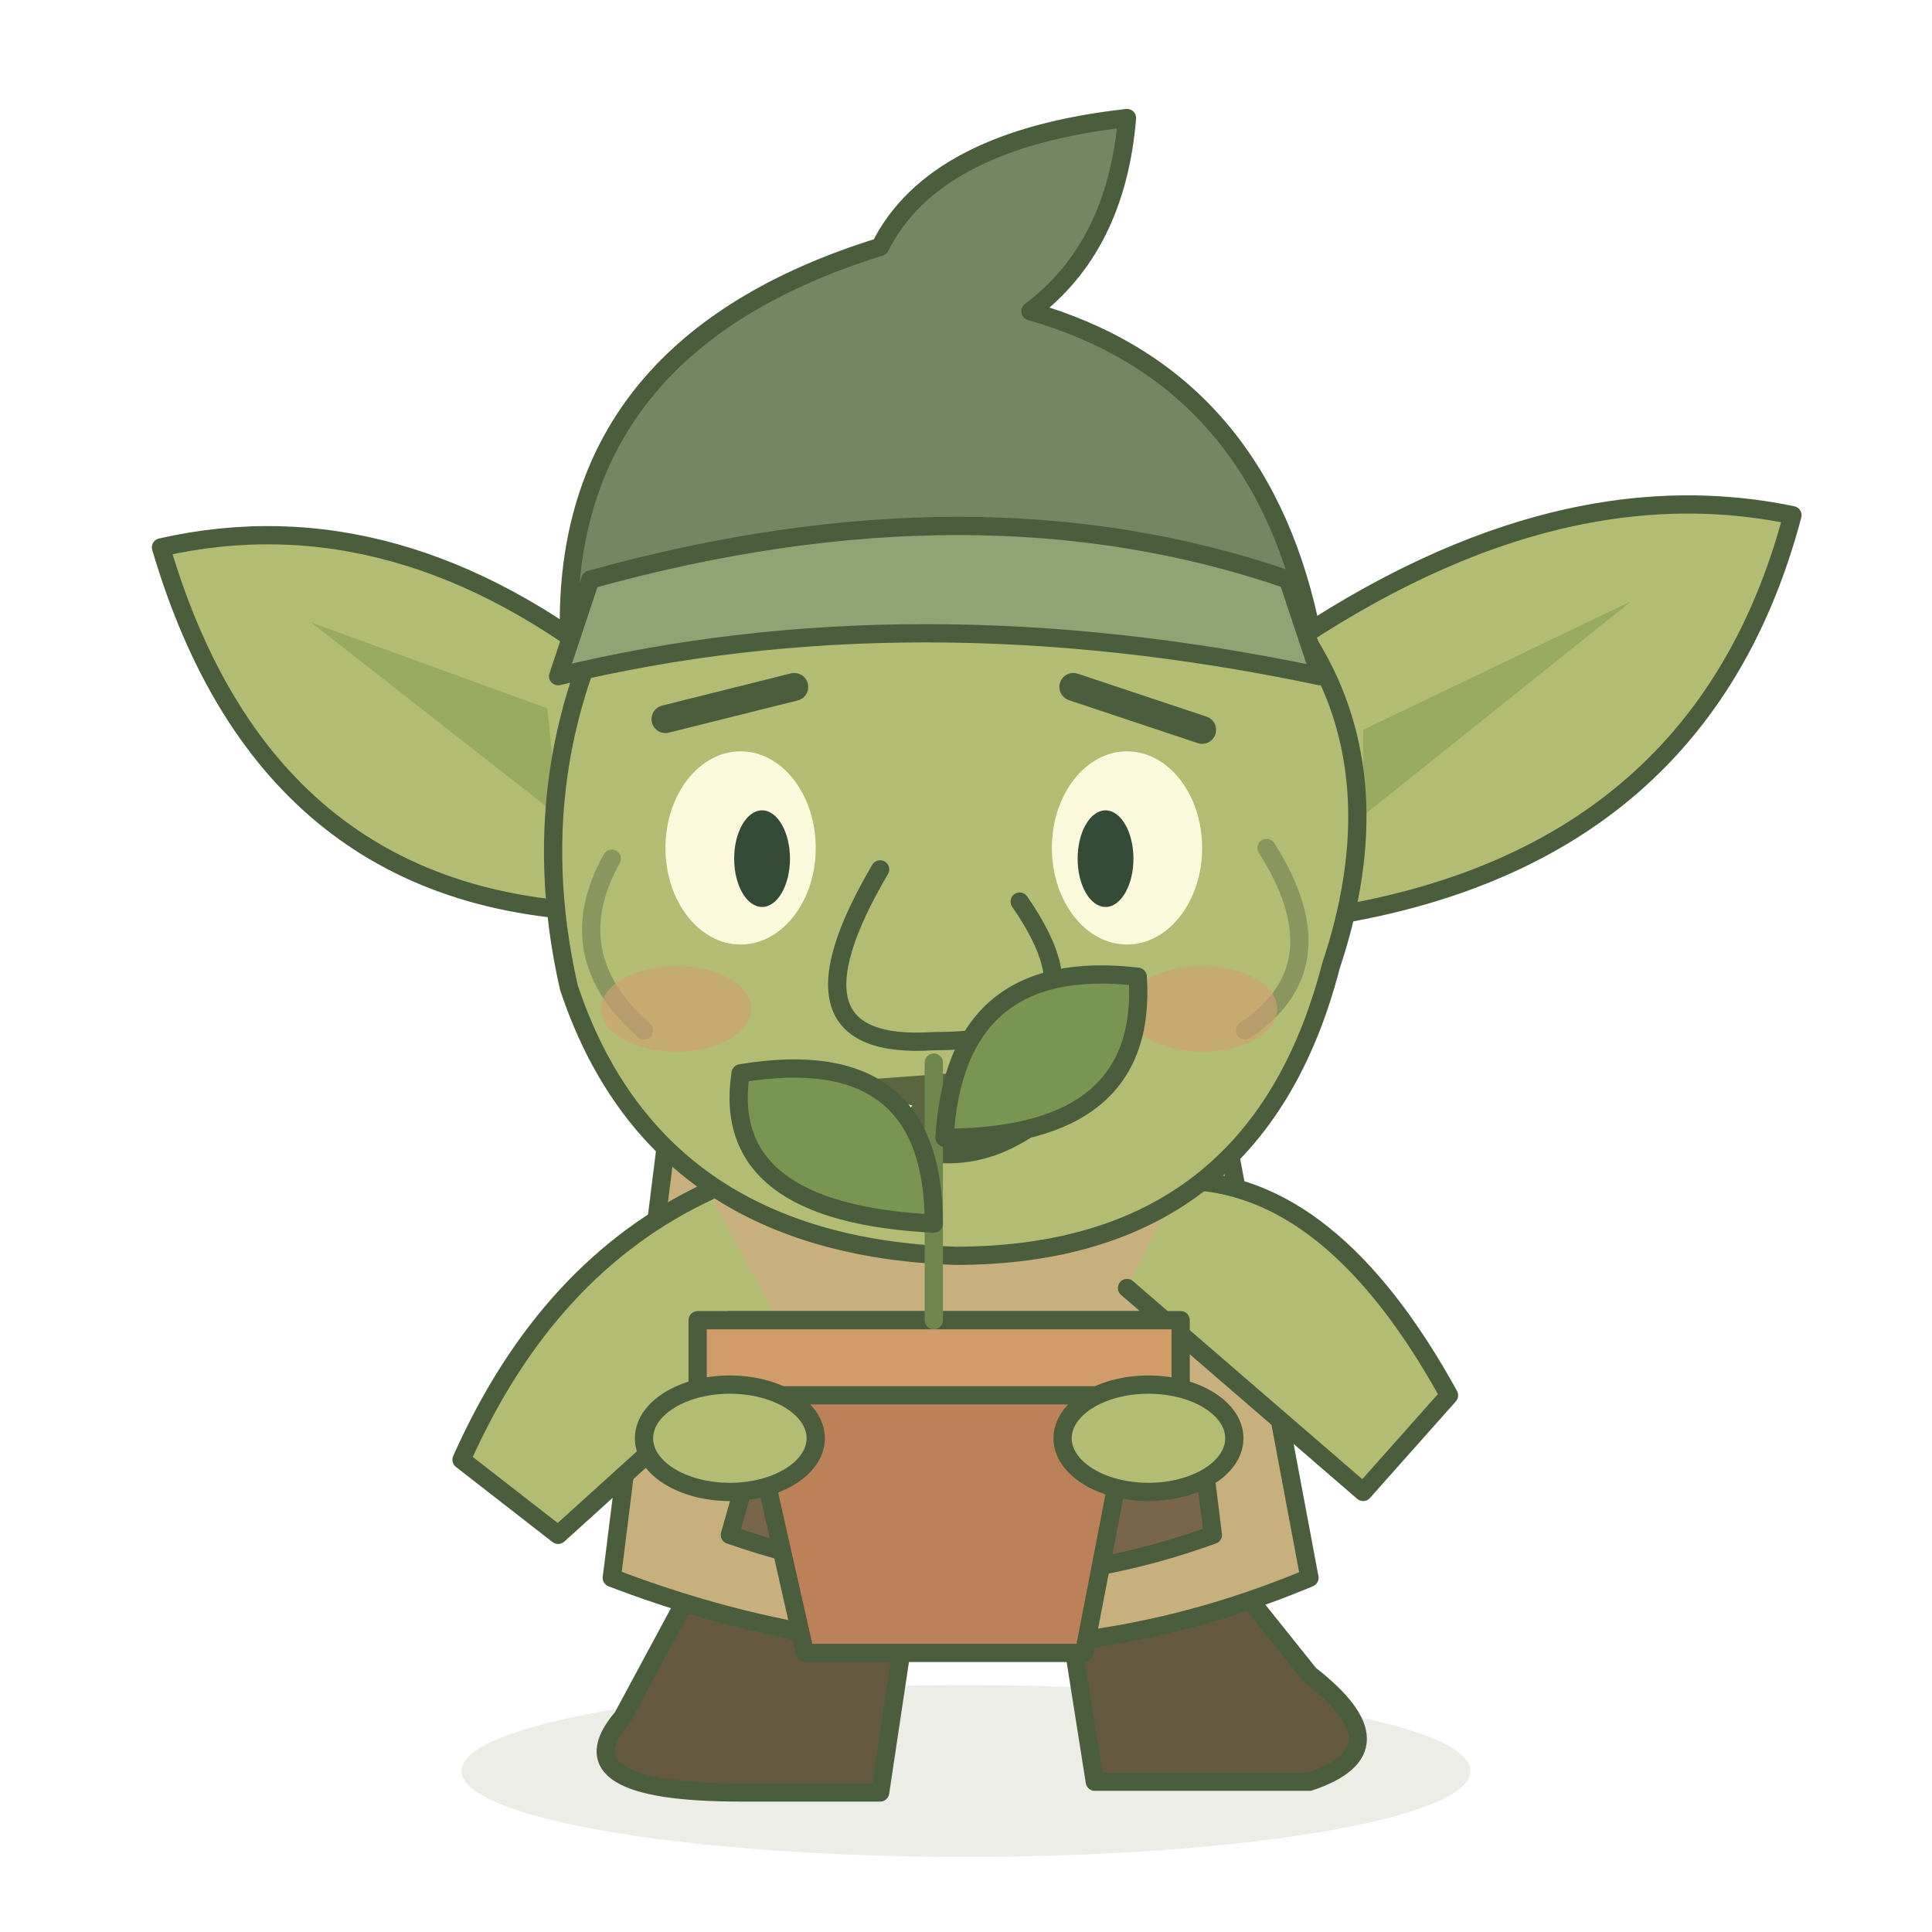
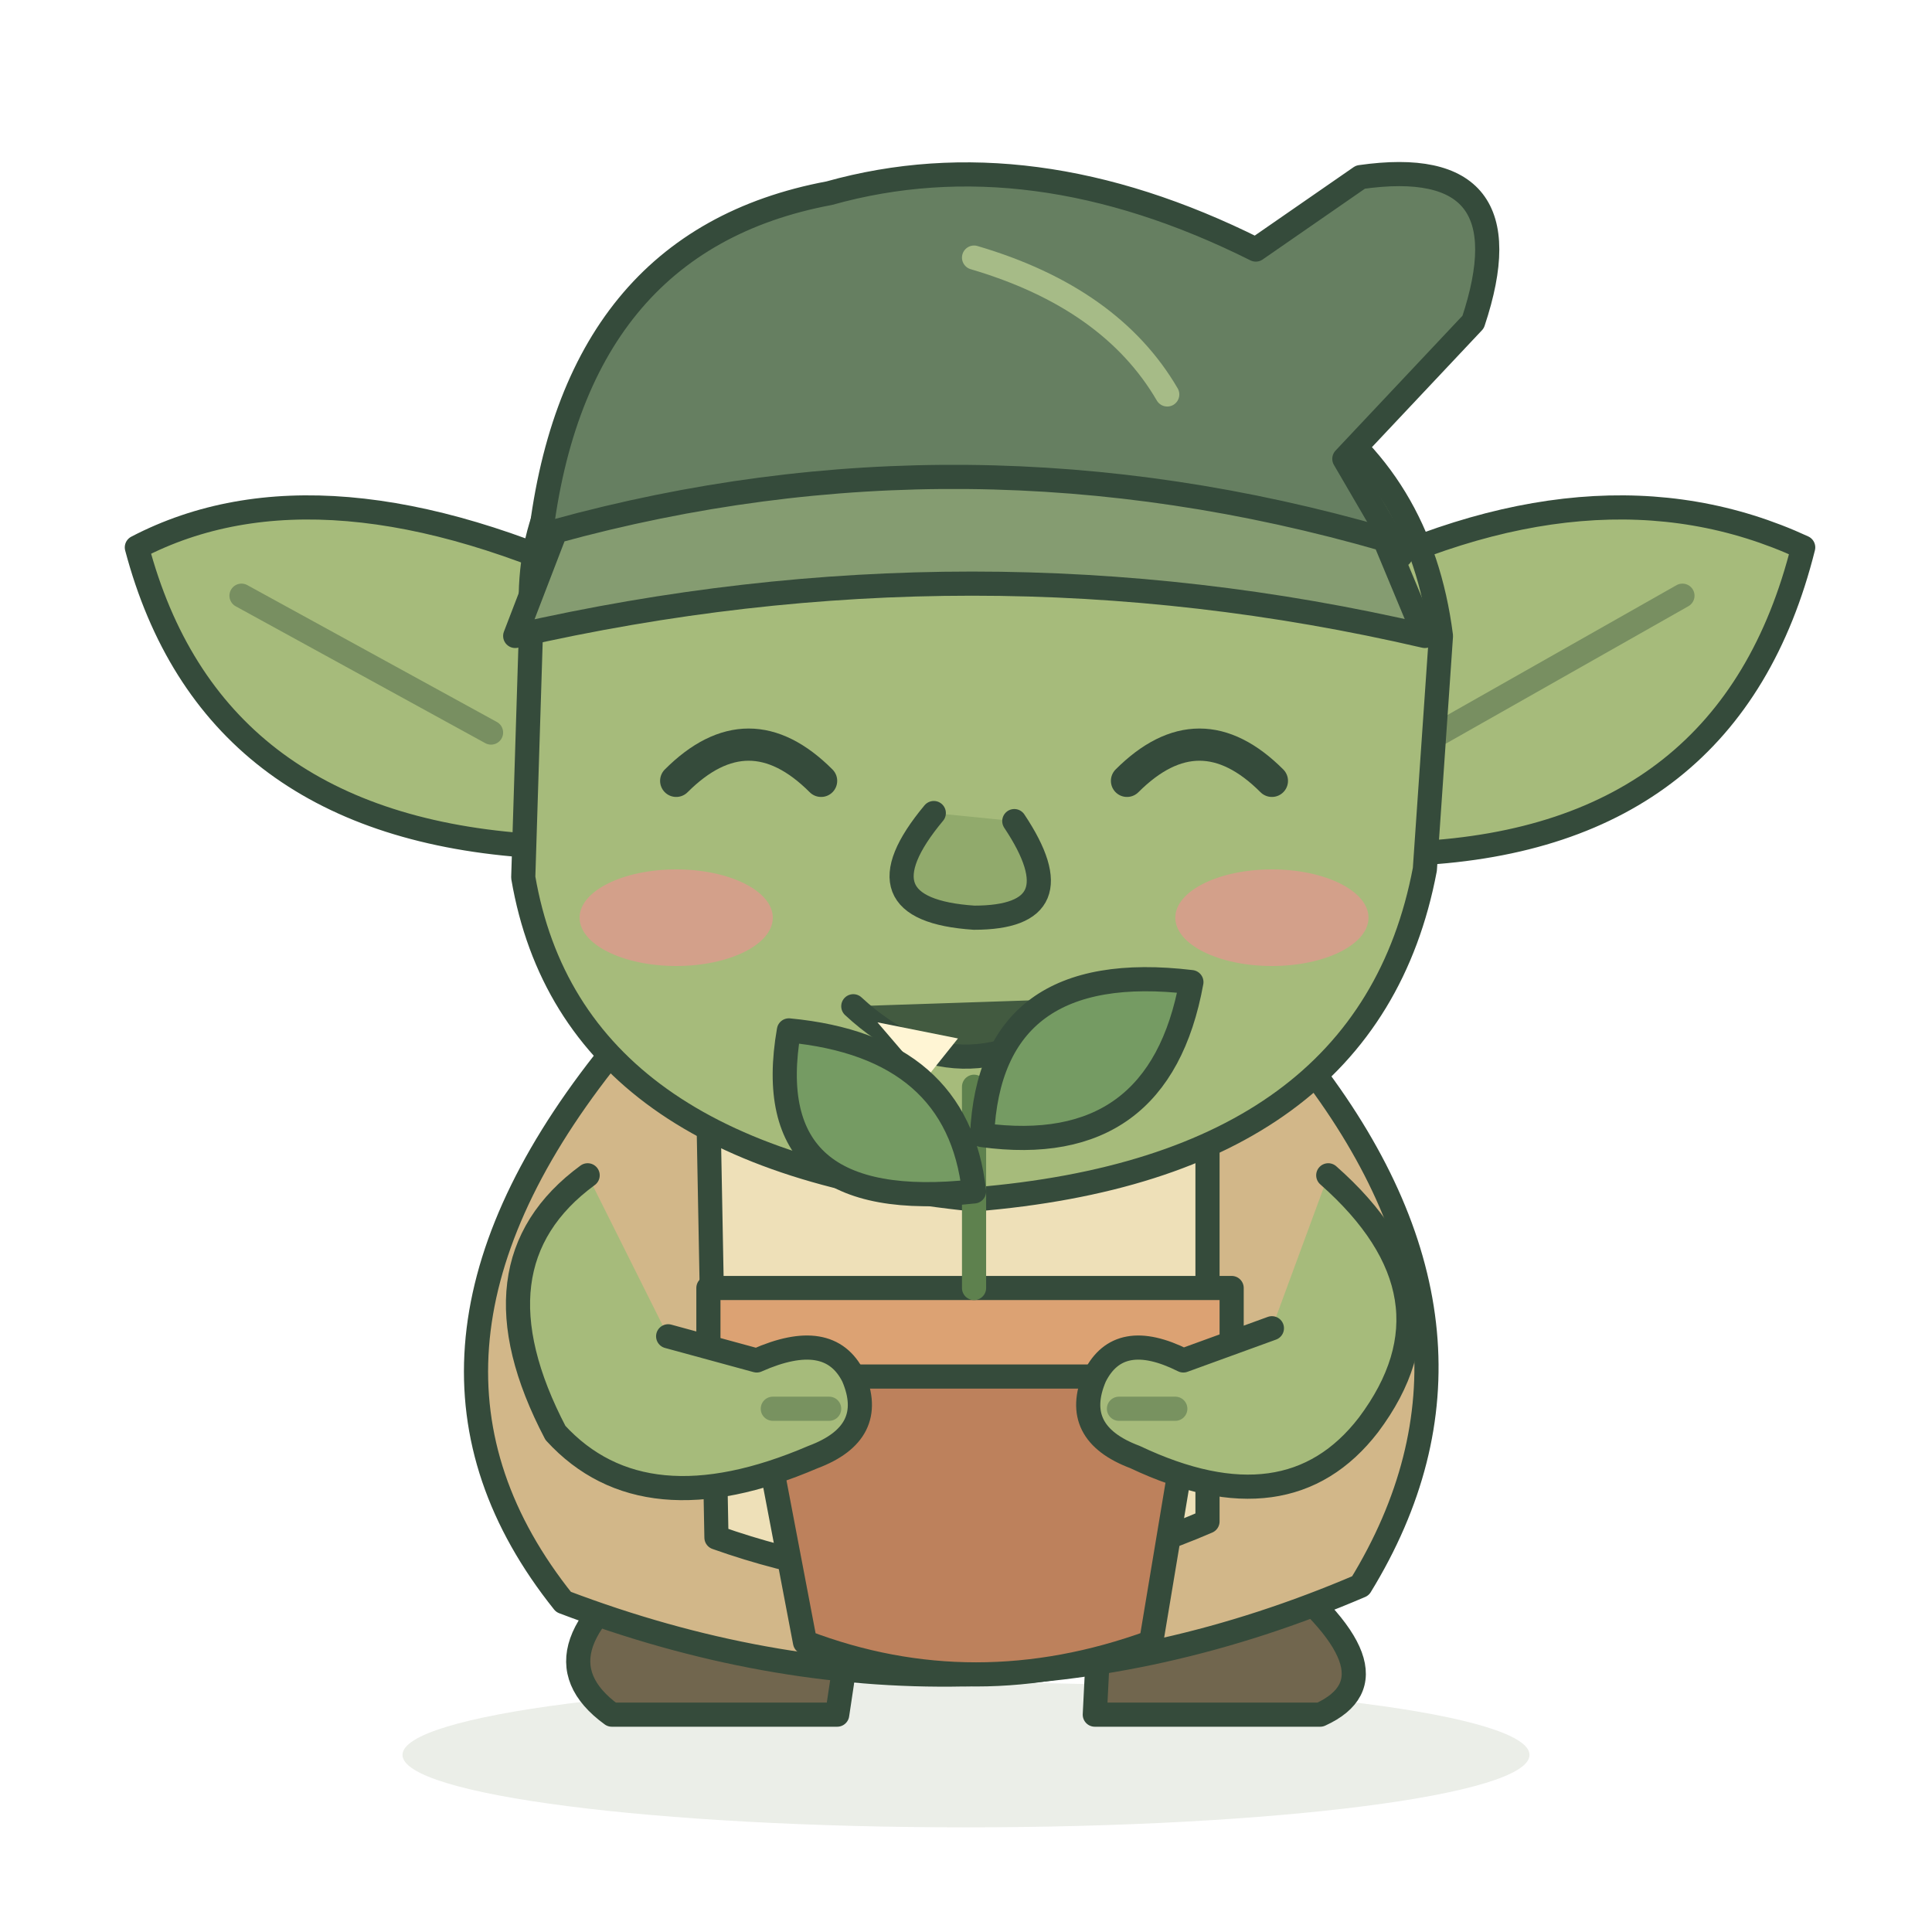
- <svg xmlns="http://www.w3.org/2000/svg" viewBox="0 0 180 180">
-   <g transform="translate(0 0) scale(1)" stroke="#4a5e3e" stroke-width="1.7" stroke-linecap="round" stroke-linejoin="round">
-     <ellipse cx="90" cy="165" rx="47" ry="8" fill="#768559" opacity=".15" stroke="none" />
-     <path d="M65 147l-7 13q-6 7 11 7h13l3-20M99 147l3 19h20q9-3 0-10l-8-10" fill="#655a3f" />
-     <path d="M63 99q27-17 50 0l9 48q-31 13-65 0z" fill="#c8af7e" />
-     <path d="M66 111q-15 7-23 25l9 7 21-19M110 110q14 0 25 20l-8 9-22-19" fill="#b2bd73" />
-     <path d="M70 136q20 7 42-1l1 8q-22 8-45 0z" fill="#79664a" />
-     <rect x="85" y="136" width="12" height="9" rx="1" fill="#d3b868" />
-     <path d="M58 63Q37 46 15 51q10 34 43 34M116 63q27-20 51-15-9 34-48 38" fill="#b2bd73" />
-     <path d="M51 66L29 58l23 18M127 68l25-12-25 20" fill="#8a9e56" stroke="none" opacity=".65" />
-     <path d="M60 51q27-21 54 0 18 15 10 39-7 27-35 27-28-1-36-25-5-22 7-41" fill="#b2bd73" />
-     <path d="M57 80q-5 9 3 16M118 79q7 11-2 17" fill="none" opacity=".4" />
-     <ellipse cx="69" cy="79" rx="7" ry="9" fill="#faf9db" stroke="none" />
-     <ellipse cx="105" cy="79" rx="7" ry="9" fill="#faf9db" stroke="none" />
-     <ellipse cx="71" cy="80" rx="2.6" ry="4.5" fill="#344b37" stroke="none" />
-     <ellipse cx="103" cy="80" rx="2.6" ry="4.5" fill="#344b37" stroke="none" />
-     <path d="M62 67l12-3M100 64l12 4" fill="none" stroke-width="2.6" />
-     <path d="M82 81q-10 17 5 16 17 0 8-13" fill="#b2bd73" />
-     <ellipse cx="63" cy="94" rx="7" ry="4" fill="#cf9f72" opacity=".65" stroke="none" />
-     <ellipse cx="112" cy="94" rx="7" ry="4" fill="#cf9f72" opacity=".65" stroke="none" />
-     <path d="M75 101q15 14 27-2" fill="#5a6640" />
-     <path d="M77 101l4 7 4-5M96 103l3-5 2 6" fill="#fff9db" stroke="none" />
-     <path d="M53 58q0-26 29-35 5-10 23-12-1 12-9 18 21 6 26 29-33-9-69 0" fill="#738862" />
-     <path d="M55 54q36-10 65 0l3 9q-38-8-71 0z" fill="#90a375" />
-     <path d="M68 123h39l-6 31H75z" fill="#bc8159" />
-     <path d="M65 123h45v7H65z" fill="#d19b6a" />
-     <path d="M87 123V99" fill="none" stroke="#6e874d" />
-     <path d="M87 114q-20-1-18-14 18-3 18 14M88 106q1-17 18-15 1 15-18 15" fill="#789652" />
-     <ellipse cx="68" cy="134" rx="8" ry="5" fill="#b2bd73" />
-     <ellipse cx="107" cy="134" rx="8" ry="5" fill="#b2bd73" />
+ <svg xmlns="http://www.w3.org/2000/svg" viewBox="0 0 240 240" fill="none">
+   <g stroke="#354b3b" stroke-width="3" stroke-linecap="round" stroke-linejoin="round">
+     <ellipse cx="120" cy="218" rx="70" ry="9" fill="#64784e" opacity=".13" stroke="none" />
+     <path d="M83 193 Q65 205 76 213 H104 L107 193 M137 193 L136 213 H164 Q175 208 157 194" fill="#71664e" />
+     <path d="M75 132 Q46 169 70 199 Q120 218 169 197 Q188 166 163 133" fill="#d2b789" />
+     <path d="M88 138 L89 191 Q120 202 150 189 L150 139" fill="#eee0b8" />
+     <path d="M76 73 Q40 56 17 68 Q26 102 65 105 M165 73 Q198 56 224 68 Q215 104 176 106" fill="#a6bb7b" />
+     <path d="M30 74 L61 91 M209 74 L179 91" stroke="#788f61" />
+     <path d="M66 77 Q64 43 118 40 Q174 40 179 79 L177 108 Q170 145 121 149 Q71 144 65 109Z" fill="#a6bb7b" />
+     <path d="M67 68 Q71 30 103 24 Q128 17 156 31 L169 22 Q190 19 183 40 L167 57 L174 69 Q119 52 67 68Z" fill="#667f61" />
+     <path d="M69 66 Q120 52 172 67 L177 79 Q121 66 64 79Z" fill="#859c71" />
+     <path d="M121 32 Q138 37 145 49" stroke="#a6bb87" />
+     <path d="M84 97 Q93 88 102 97 M140 97 Q149 88 158 97" stroke-width="4" />
+     <ellipse cx="84" cy="114" rx="12" ry="6" fill="#d3a08a" stroke="none" />
+     <ellipse cx="158" cy="114" rx="12" ry="6" fill="#d3a08a" stroke="none" />
+     <path d="M116 101 Q106 113 121 114 Q134 114 126 102" fill="#91aa6c" />
+     <path d="M106 125 Q120 138 136 124" fill="#425a40" />
+     <path d="M109 127 L115 134 L119 129" fill="#fff5d4" stroke="none" />
+     <path d="M92 162 H150 L143 204 Q121 212 100 204Z" fill="#bd815c" />
+     <path d="M88 160 H153 V171 H88Z" fill="#dca273" />
+     <path d="M121 160 V135" stroke="#5e814e" />
+     <path d="M121 148 Q94 151 98 128 Q119 130 121 148 M122 141 Q123 119 148 122 Q144 144 122 141" fill="#759b63" />
+     <path d="M73 146 Q58 157 69 178 Q80 190 101 181 Q109 178 106 171 Q103 165 94 169 L83 166" fill="#a6bb7b" />
+     <path d="M165 146 Q182 161 170 177 Q160 190 141 181 Q133 178 136 171 Q139 165 147 169 L158 165" fill="#a6bb7b" />
+     <path d="M96 175 L103 175 M139 175 L146 175" stroke="#789260" />
  </g>
</svg>
